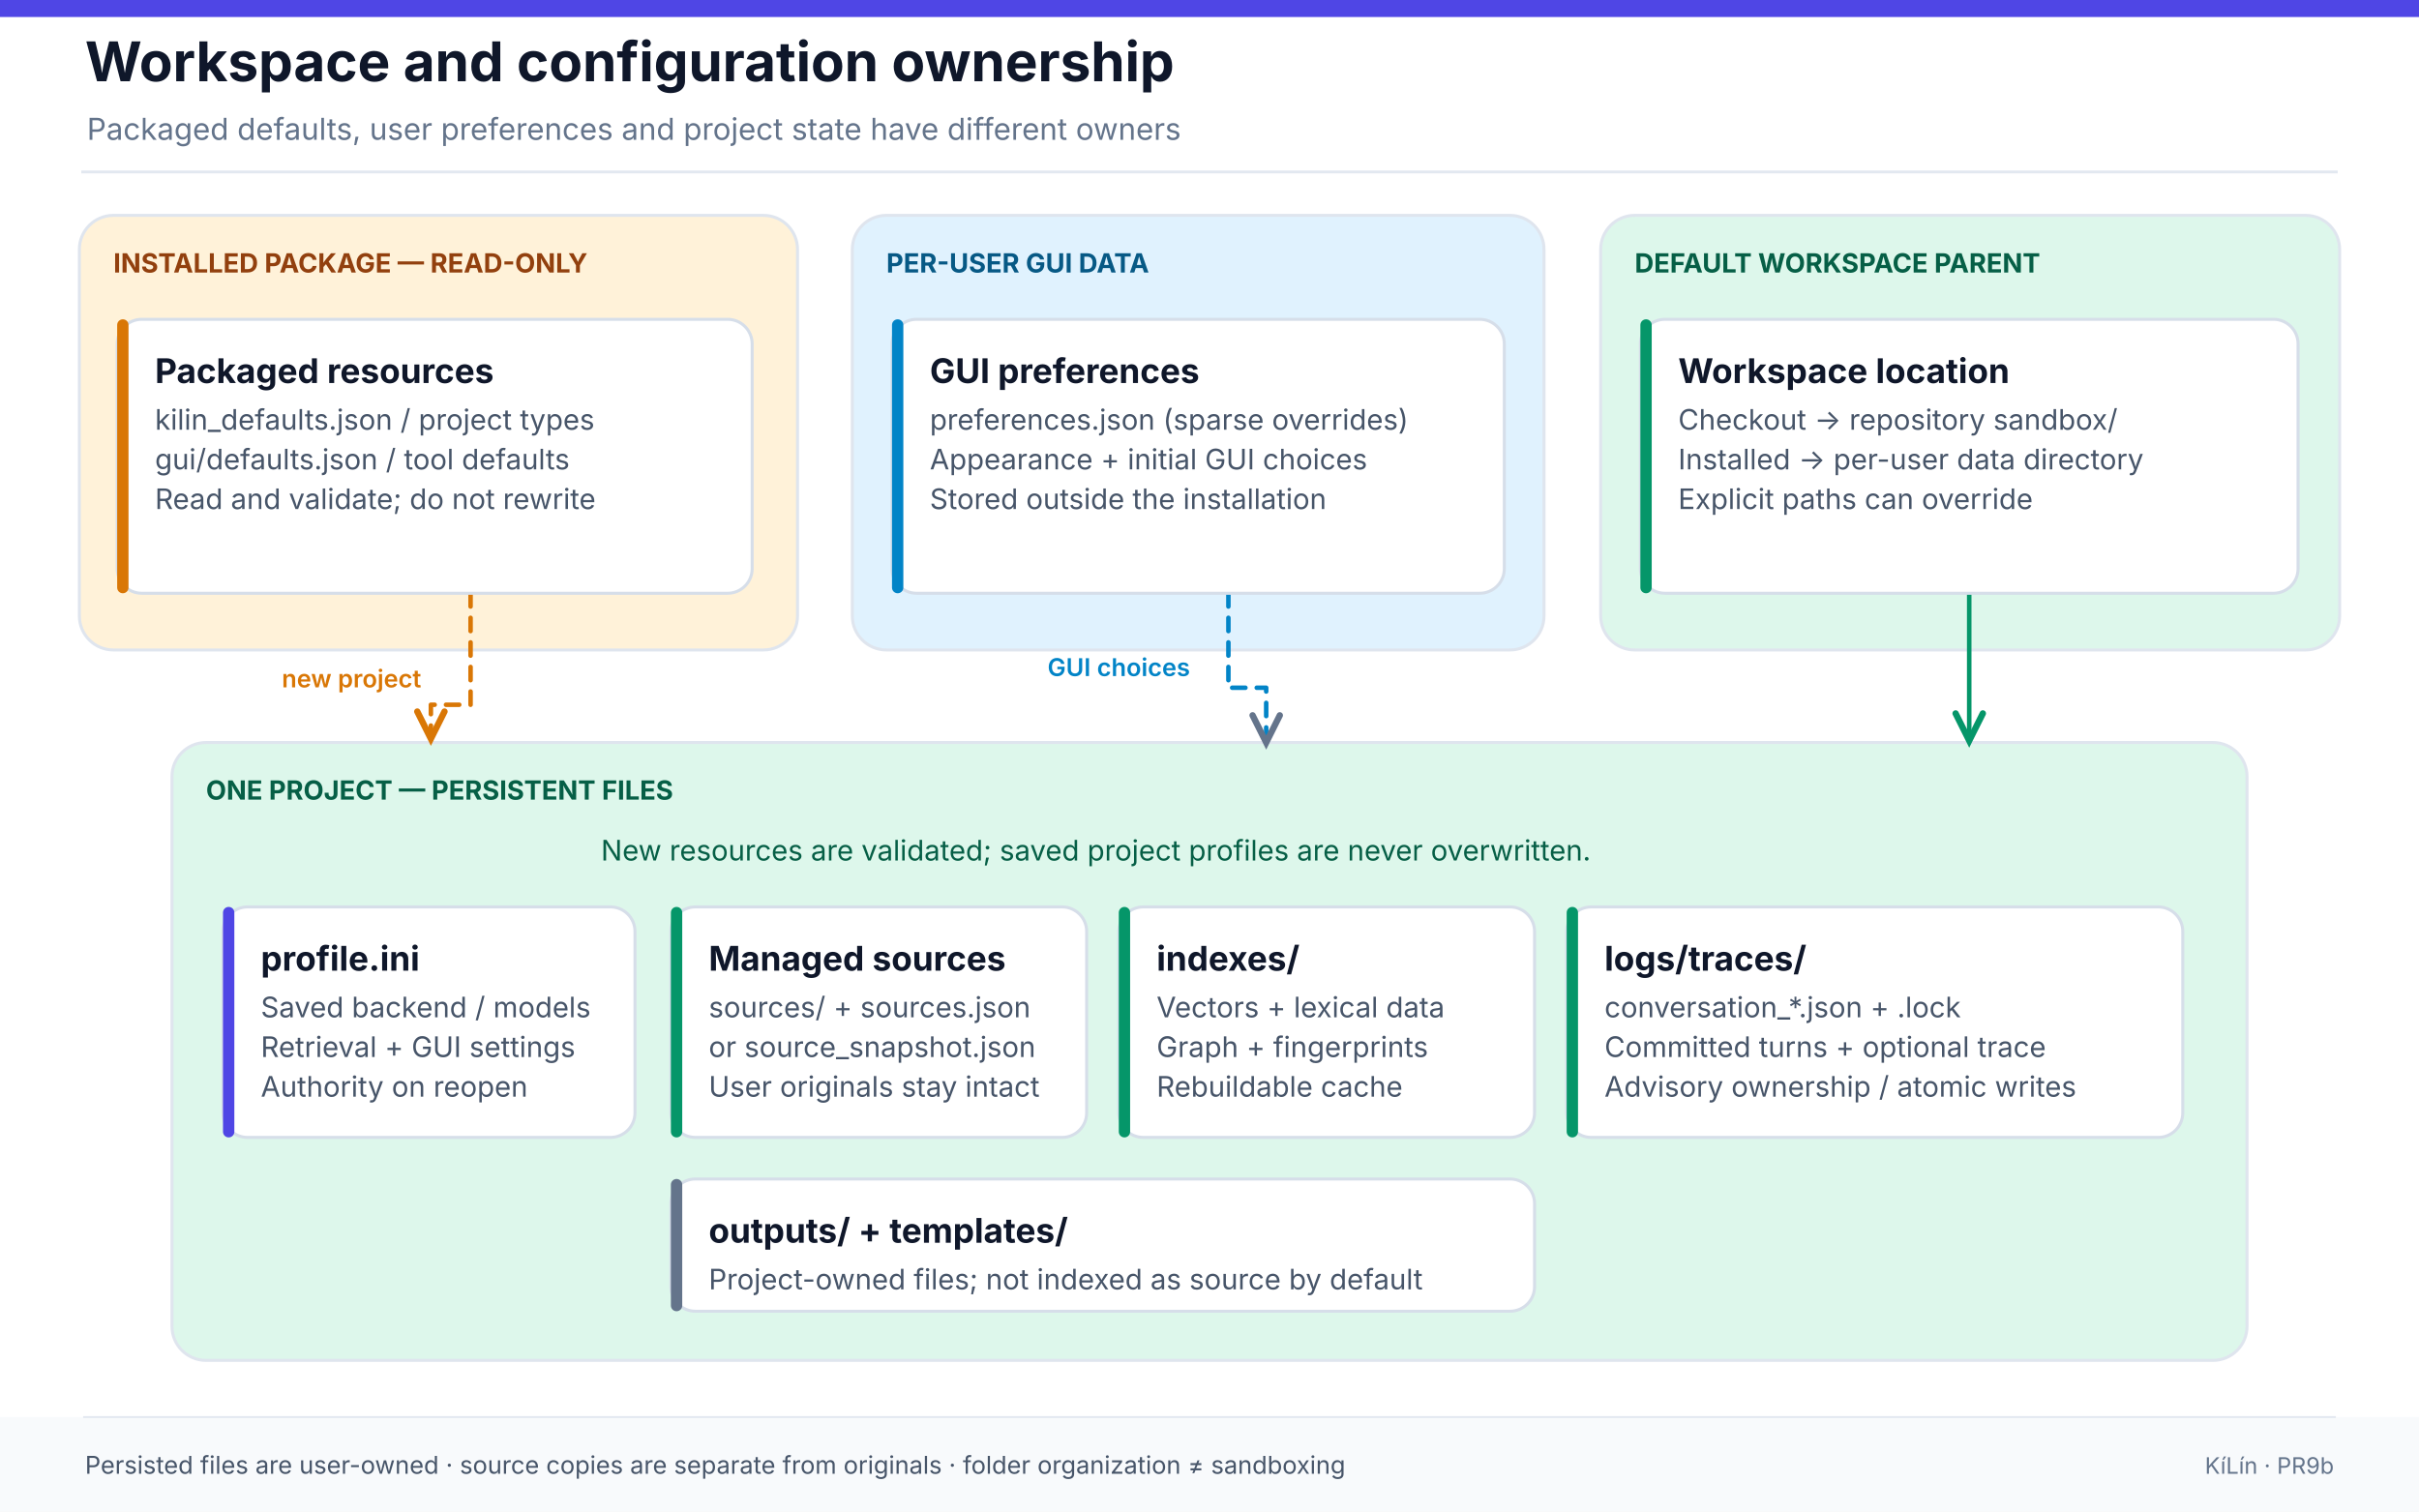
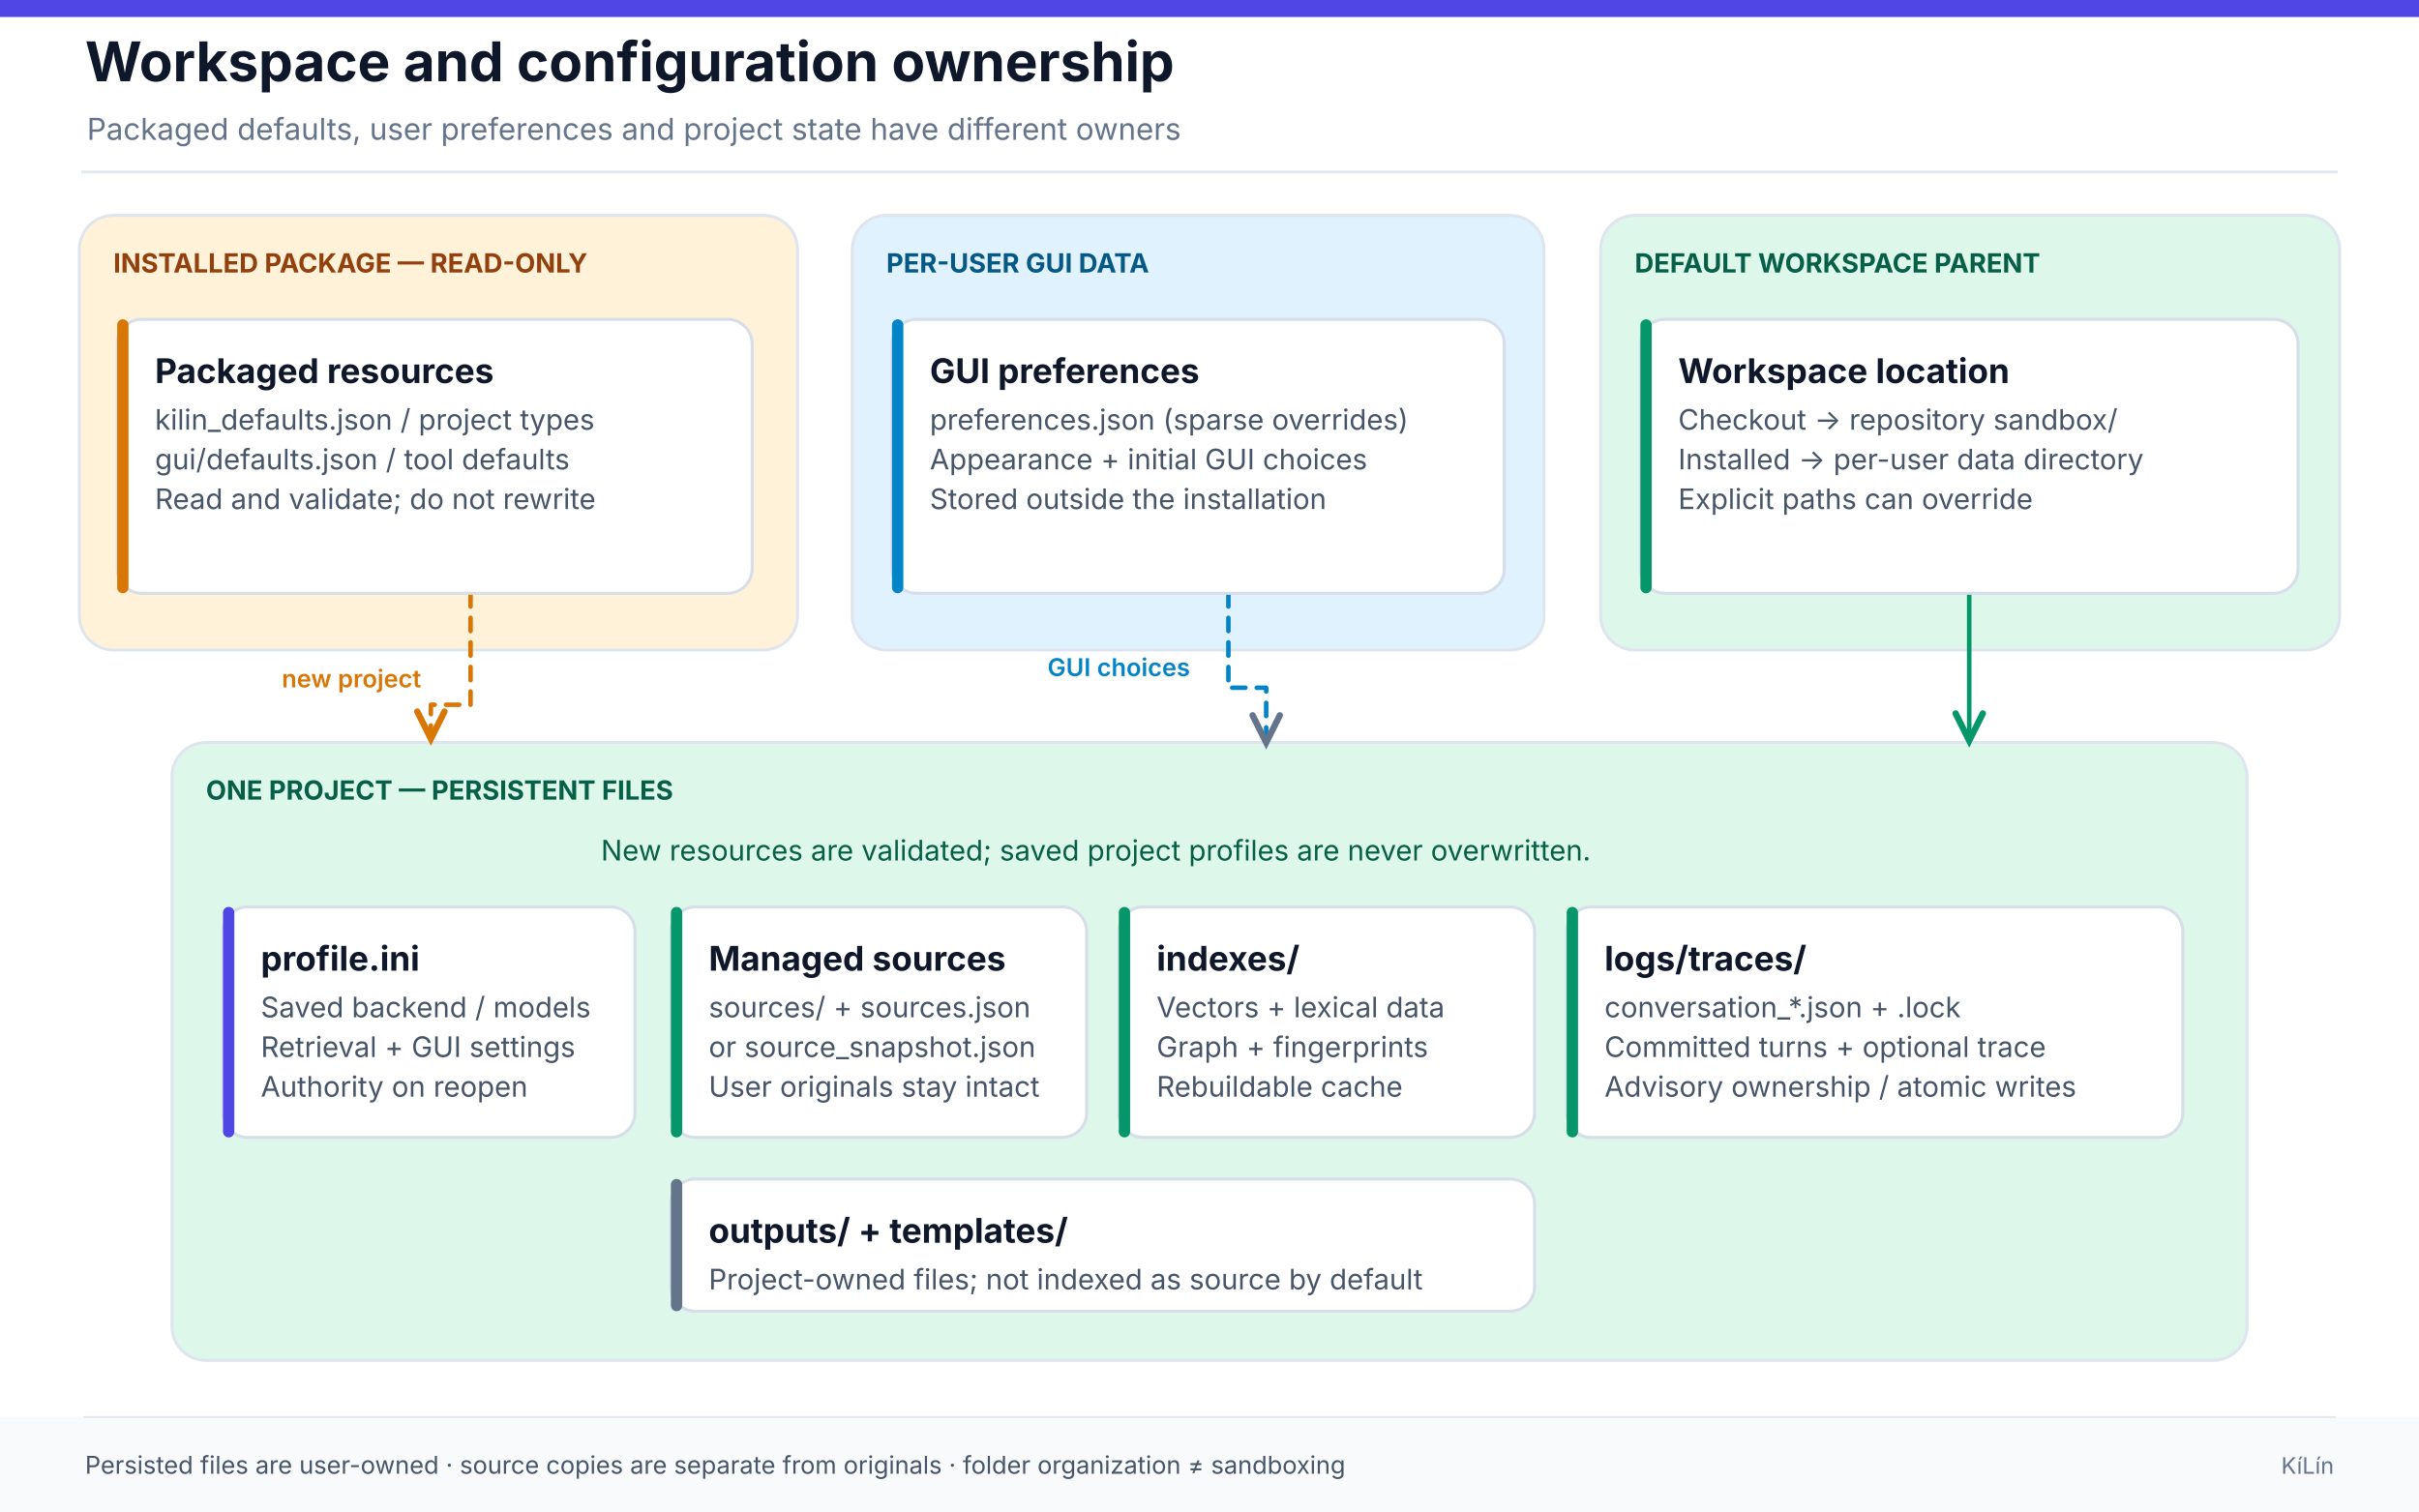
<svg xmlns="http://www.w3.org/2000/svg" width="1280" height="800" viewBox="0 0 1280 800" role="img" aria-labelledby="figure-title figure-description">
  <defs>
    <marker id="arrow-gray" markerWidth="9" markerHeight="9" refX="7" refY="4" orient="auto">
      <path d="M1,1 L7,4 L1,7" fill="none" stroke="#64748B" stroke-width="1.4" stroke-linecap="round" />
    </marker>
    <marker id="arrow-indigo" markerWidth="9" markerHeight="9" refX="7" refY="4" orient="auto">
      <path d="M1,1 L7,4 L1,7" fill="none" stroke="#4F46E5" stroke-width="1.4" stroke-linecap="round" />
    </marker>
    <marker id="arrow-green" markerWidth="9" markerHeight="9" refX="7" refY="4" orient="auto">
      <path d="M1,1 L7,4 L1,7" fill="none" stroke="#059669" stroke-width="1.4" stroke-linecap="round" />
    </marker>
    <marker id="arrow-amber" markerWidth="9" markerHeight="9" refX="7" refY="4" orient="auto">
      <path d="M1,1 L7,4 L1,7" fill="none" stroke="#D97706" stroke-width="1.4" stroke-linecap="round" />
    </marker>
    <marker id="arrow-rose" markerWidth="9" markerHeight="9" refX="7" refY="4" orient="auto">
      <path d="M1,1 L7,4 L1,7" fill="none" stroke="#E11D48" stroke-width="1.4" stroke-linecap="round" />
    </marker>
  </defs>
  <style>
  text { font-family: Inter, 'Avenir Next', 'Segoe UI', Arial, sans-serif; }
</style>
  <rect x="0" y="0" width="1280" height="800" fill="#FFFFFF" />
  <rect x="0" y="0" width="1280" height="9" fill="#4F46E5" />
  <text x="45" y="43" font-family="Inter, Arial, sans-serif" font-size="29" font-weight="750" fill="#0F172A">Workspace and configuration ownership</text>
  <text x="46" y="74" font-family="Inter, Arial, sans-serif" font-size="16" fill="#64748B">Packaged defaults, user preferences and project state have different owners</text>
  <line x1="43" y1="91" x2="1237" y2="91" stroke="#E2E8F0" stroke-width="1.5" />
  <rect id="package-zone" x="42" y="114" width="380" height="230" rx="18" fill="#FFF2D9" stroke="#DFE5EE" stroke-width="1.6" />
  <text x="60" y="139" fill="#92400E" font-size="14" font-weight="700" text-anchor="start" dominant-baseline="middle">
    <tspan x="60" dy="0">INSTALLED PACKAGE — READ-ONLY</tspan>
  </text>
  <rect id="user-zone" x="451" y="114" width="366" height="230" rx="18" fill="#E0F2FE" stroke="#DFE5EE" stroke-width="1.6" />
  <text x="469" y="139" fill="#075985" font-size="14" font-weight="700" text-anchor="start" dominant-baseline="middle">
    <tspan x="469" dy="0">PER-USER GUI DATA</tspan>
  </text>
  <rect id="parent-zone" x="847" y="114" width="391" height="230" rx="18" fill="#DDF7EB" stroke="#DFE5EE" stroke-width="1.6" />
  <text x="865" y="139" fill="#065F46" font-size="14" font-weight="700" text-anchor="start" dominant-baseline="middle">
    <tspan x="865" dy="0">DEFAULT WORKSPACE PARENT</tspan>
  </text>
  <rect id="one-project" x="91" y="393" width="1098" height="327" rx="18" fill="#DDF7EB" stroke="#DFE5EE" stroke-width="1.6" />
  <text x="109" y="418" fill="#065F46" font-size="14" font-weight="700" text-anchor="start" dominant-baseline="middle">
    <tspan x="109" dy="0">ONE PROJECT — PERSISTENT FILES</tspan>
  </text>
  <polyline points="249,314 249,373 228,373 228,391" fill="none" stroke="#D97706" stroke-width="2.4" stroke-linecap="round" stroke-linejoin="round" stroke-dasharray="7 6" marker-end="url(#arrow-amber)" />
  <polyline points="650,314 650,364 670,364 670,393" fill="none" stroke="#0284C7" stroke-width="2.4" stroke-linecap="round" stroke-linejoin="round" stroke-dasharray="7 6" marker-end="url(#arrow-gray)" />
  <polyline points="1042,314 1042,392" fill="none" stroke="#059669" stroke-width="2.4" stroke-linecap="round" stroke-linejoin="round" marker-end="url(#arrow-green)" />
  <rect id="packaged-config" x="62" y="169" width="336" height="145" rx="13" fill="#FFFFFF" stroke="#D6DEE9" stroke-width="1.6" />
  <rect x="62" y="169" width="6" height="145" rx="3" fill="#D97706" />
  <text x="82" y="196" fill="#0F172A" font-size="18" font-weight="700" text-anchor="start" dominant-baseline="middle">
    <tspan x="82" dy="0">Packaged resources</tspan>
  </text>
  <text x="82" y="222" fill="#475569" font-size="15" font-weight="400" text-anchor="start" dominant-baseline="middle">
    <tspan x="82" dy="0">kilin_defaults.json / project types</tspan>
    <tspan x="82" dy="21">gui/defaults.json / tool defaults</tspan>
    <tspan x="82" dy="21">Read and validate; do not rewrite</tspan>
  </text>
  <rect id="user-preferences" x="472" y="169" width="324" height="145" rx="13" fill="#FFFFFF" stroke="#D6DEE9" stroke-width="1.6" />
  <rect x="472" y="169" width="6" height="145" rx="3" fill="#0284C7" />
  <text x="492" y="196" fill="#0F172A" font-size="18" font-weight="700" text-anchor="start" dominant-baseline="middle">
    <tspan x="492" dy="0">GUI preferences</tspan>
  </text>
  <text x="492" y="222" fill="#475569" font-size="15" font-weight="400" text-anchor="start" dominant-baseline="middle">
    <tspan x="492" dy="0">preferences.json (sparse overrides)</tspan>
    <tspan x="492" dy="21">Appearance + initial GUI choices</tspan>
    <tspan x="492" dy="21">Stored outside the installation</tspan>
  </text>
  <rect id="workspace-location" x="868" y="169" width="348" height="145" rx="13" fill="#FFFFFF" stroke="#D6DEE9" stroke-width="1.6" />
  <rect x="868" y="169" width="6" height="145" rx="3" fill="#059669" />
  <text x="888" y="196" fill="#0F172A" font-size="18" font-weight="700" text-anchor="start" dominant-baseline="middle">
    <tspan x="888" dy="0">Workspace location</tspan>
  </text>
  <text x="888" y="222" fill="#475569" font-size="15" font-weight="400" text-anchor="start" dominant-baseline="middle">
    <tspan x="888" dy="0">Checkout → repository sandbox/</tspan>
    <tspan x="888" dy="21">Installed → per-user data directory</tspan>
    <tspan x="888" dy="21">Explicit paths can override</tspan>
  </text>
  <rect id="profile" x="118" y="480" width="218" height="122" rx="13" fill="#FFFFFF" stroke="#D6DEE9" stroke-width="1.6" />
  <rect x="118" y="480" width="6" height="122" rx="3" fill="#4F46E5" />
  <text x="138" y="507" fill="#0F172A" font-size="18" font-weight="700" text-anchor="start" dominant-baseline="middle">
    <tspan x="138" dy="0">profile.ini</tspan>
  </text>
  <text x="138" y="533" fill="#475569" font-size="15" font-weight="400" text-anchor="start" dominant-baseline="middle">
    <tspan x="138" dy="0">Saved backend / models</tspan>
    <tspan x="138" dy="21">Retrieval + GUI settings</tspan>
    <tspan x="138" dy="21">Authority on reopen</tspan>
  </text>
  <rect id="managed-sources" x="355" y="480" width="220" height="122" rx="13" fill="#FFFFFF" stroke="#D6DEE9" stroke-width="1.6" />
  <rect x="355" y="480" width="6" height="122" rx="3" fill="#059669" />
  <text x="375" y="507" fill="#0F172A" font-size="18" font-weight="700" text-anchor="start" dominant-baseline="middle">
    <tspan x="375" dy="0">Managed sources</tspan>
  </text>
  <text x="375" y="533" fill="#475569" font-size="15" font-weight="400" text-anchor="start" dominant-baseline="middle">
    <tspan x="375" dy="0">sources/ + sources.json</tspan>
    <tspan x="375" dy="21">or source_snapshot.json</tspan>
    <tspan x="375" dy="21">User originals stay intact</tspan>
  </text>
  <rect id="index-files" x="592" y="480" width="220" height="122" rx="13" fill="#FFFFFF" stroke="#D6DEE9" stroke-width="1.6" />
  <rect x="592" y="480" width="6" height="122" rx="3" fill="#059669" />
  <text x="612" y="507" fill="#0F172A" font-size="18" font-weight="700" text-anchor="start" dominant-baseline="middle">
    <tspan x="612" dy="0">indexes/</tspan>
  </text>
  <text x="612" y="533" fill="#475569" font-size="15" font-weight="400" text-anchor="start" dominant-baseline="middle">
    <tspan x="612" dy="0">Vectors + lexical data</tspan>
    <tspan x="612" dy="21">Graph + fingerprints</tspan>
    <tspan x="612" dy="21">Rebuildable cache</tspan>
  </text>
  <rect id="conversation-files" x="829" y="480" width="326" height="122" rx="13" fill="#FFFFFF" stroke="#D6DEE9" stroke-width="1.6" />
  <rect x="829" y="480" width="6" height="122" rx="3" fill="#059669" />
  <text x="849" y="507" fill="#0F172A" font-size="18" font-weight="700" text-anchor="start" dominant-baseline="middle">
    <tspan x="849" dy="0">logs/traces/</tspan>
  </text>
  <text x="849" y="533" fill="#475569" font-size="15" font-weight="400" text-anchor="start" dominant-baseline="middle">
    <tspan x="849" dy="0">conversation_*.json + .lock</tspan>
    <tspan x="849" dy="21">Committed turns + optional trace</tspan>
    <tspan x="849" dy="21">Advisory ownership / atomic writes</tspan>
  </text>
  <rect id="output-folders" x="355" y="624" width="457" height="70" rx="13" fill="#FFFFFF" stroke="#D6DEE9" stroke-width="1.6" />
  <rect x="355" y="624" width="6" height="70" rx="3" fill="#64748B" />
  <text x="375" y="651" fill="#0F172A" font-size="18" font-weight="700" text-anchor="start" dominant-baseline="middle">
    <tspan x="375" dy="0">outputs/ + templates/</tspan>
  </text>
  <text x="375" y="677" fill="#475569" font-size="15" font-weight="400" text-anchor="start" dominant-baseline="middle">
    <tspan x="375" dy="0">Project-owned files; not indexed as source by default</tspan>
  </text>
  <text x="318" y="450" fill="#065F46" font-size="15" font-weight="400" text-anchor="start" dominant-baseline="middle">
    <tspan x="318" dy="0">New resources are validated; saved project profiles are never overwritten.</tspan>
  </text>
  <text x="186" y="359" fill="#D97706" font-size="13" font-weight="600" text-anchor="middle" dominant-baseline="middle">
    <tspan x="186" dy="0">new project</tspan>
  </text>
  <text x="592" y="353" fill="#0284C7" font-size="13" font-weight="600" text-anchor="middle" dominant-baseline="middle">
    <tspan x="592" dy="0">GUI choices</tspan>
  </text>
  <rect x="0" y="750" width="1280" height="50" fill="#F8FAFC" />
  <line x1="44" y1="750" x2="1236" y2="750" stroke="#E2E8F0" />
  <text x="45" y="780" font-size="13" fill="#475569" font-family="Inter,Arial,sans-serif">Persisted files are user-owned · source copies are separate from originals · folder organization ≠ sandboxing</text>
-   <text x="1235" y="780" text-anchor="end" font-size="12" fill="#64748B" font-family="Inter,Arial,sans-serif">KíLín · PR9b</text>
+   <text x="1235" y="780" text-anchor="end" font-size="12" fill="#64748B" font-family="Inter,Arial,sans-serif">KíLín</text>
</svg>
